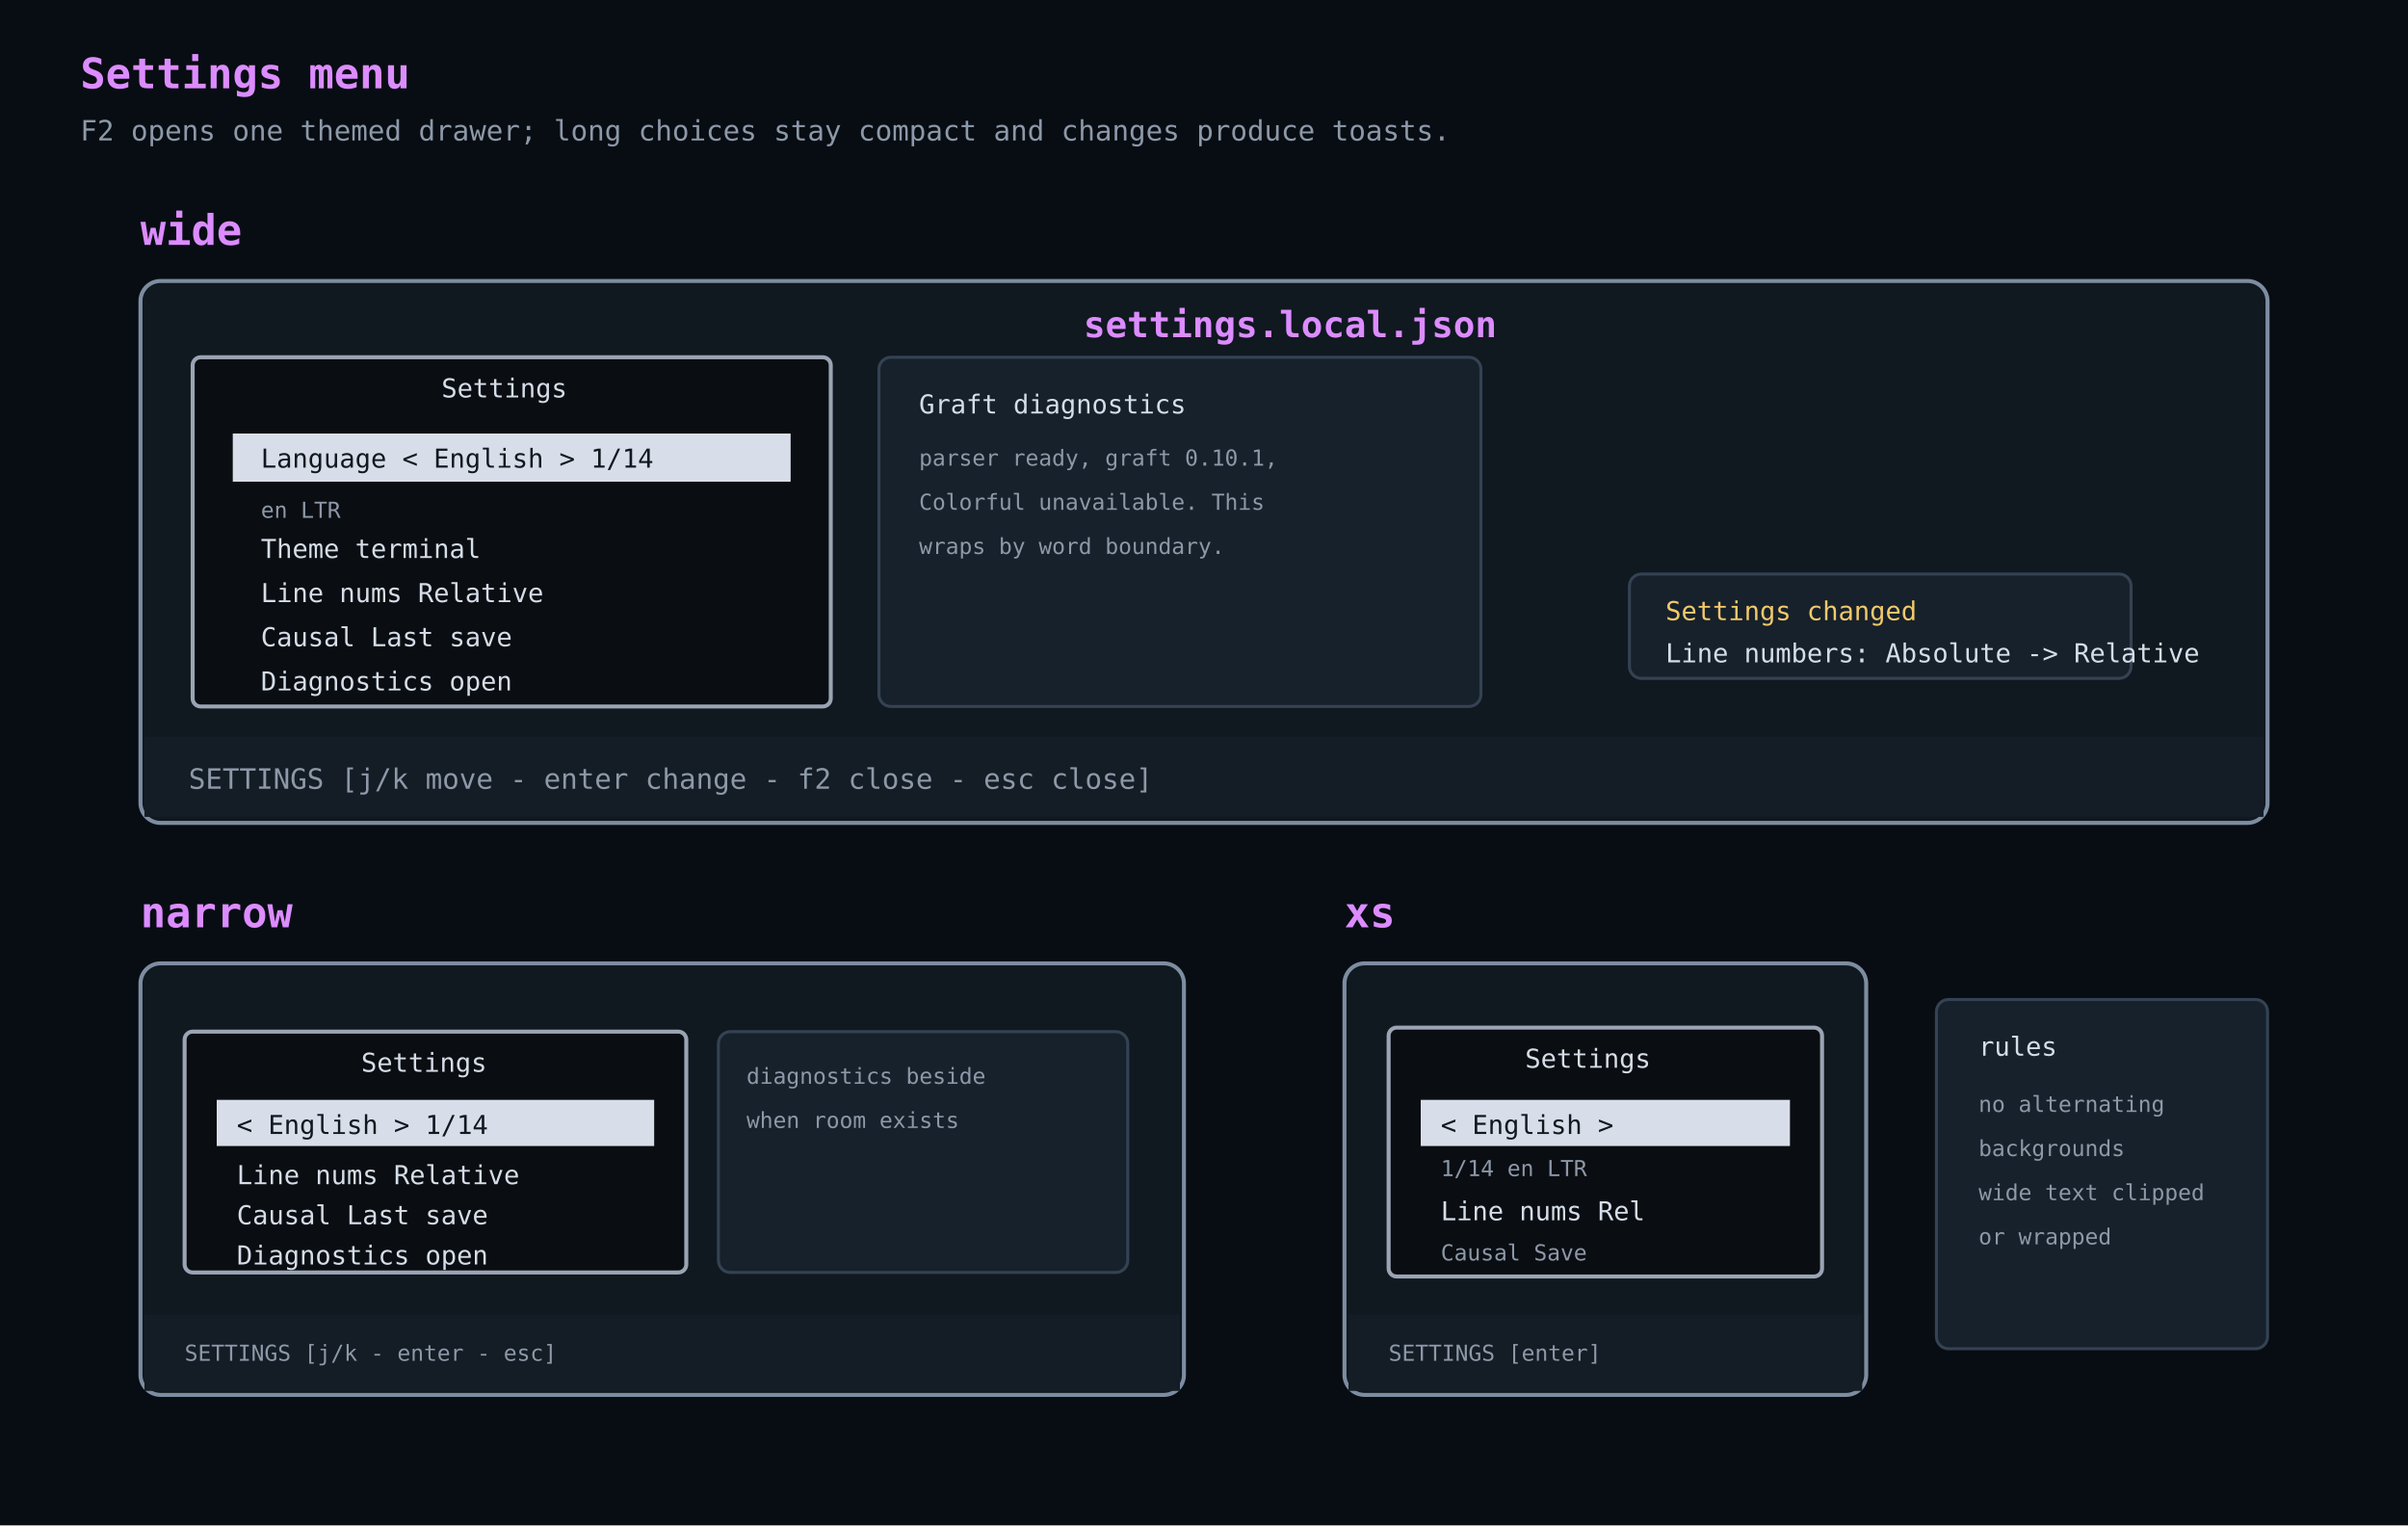
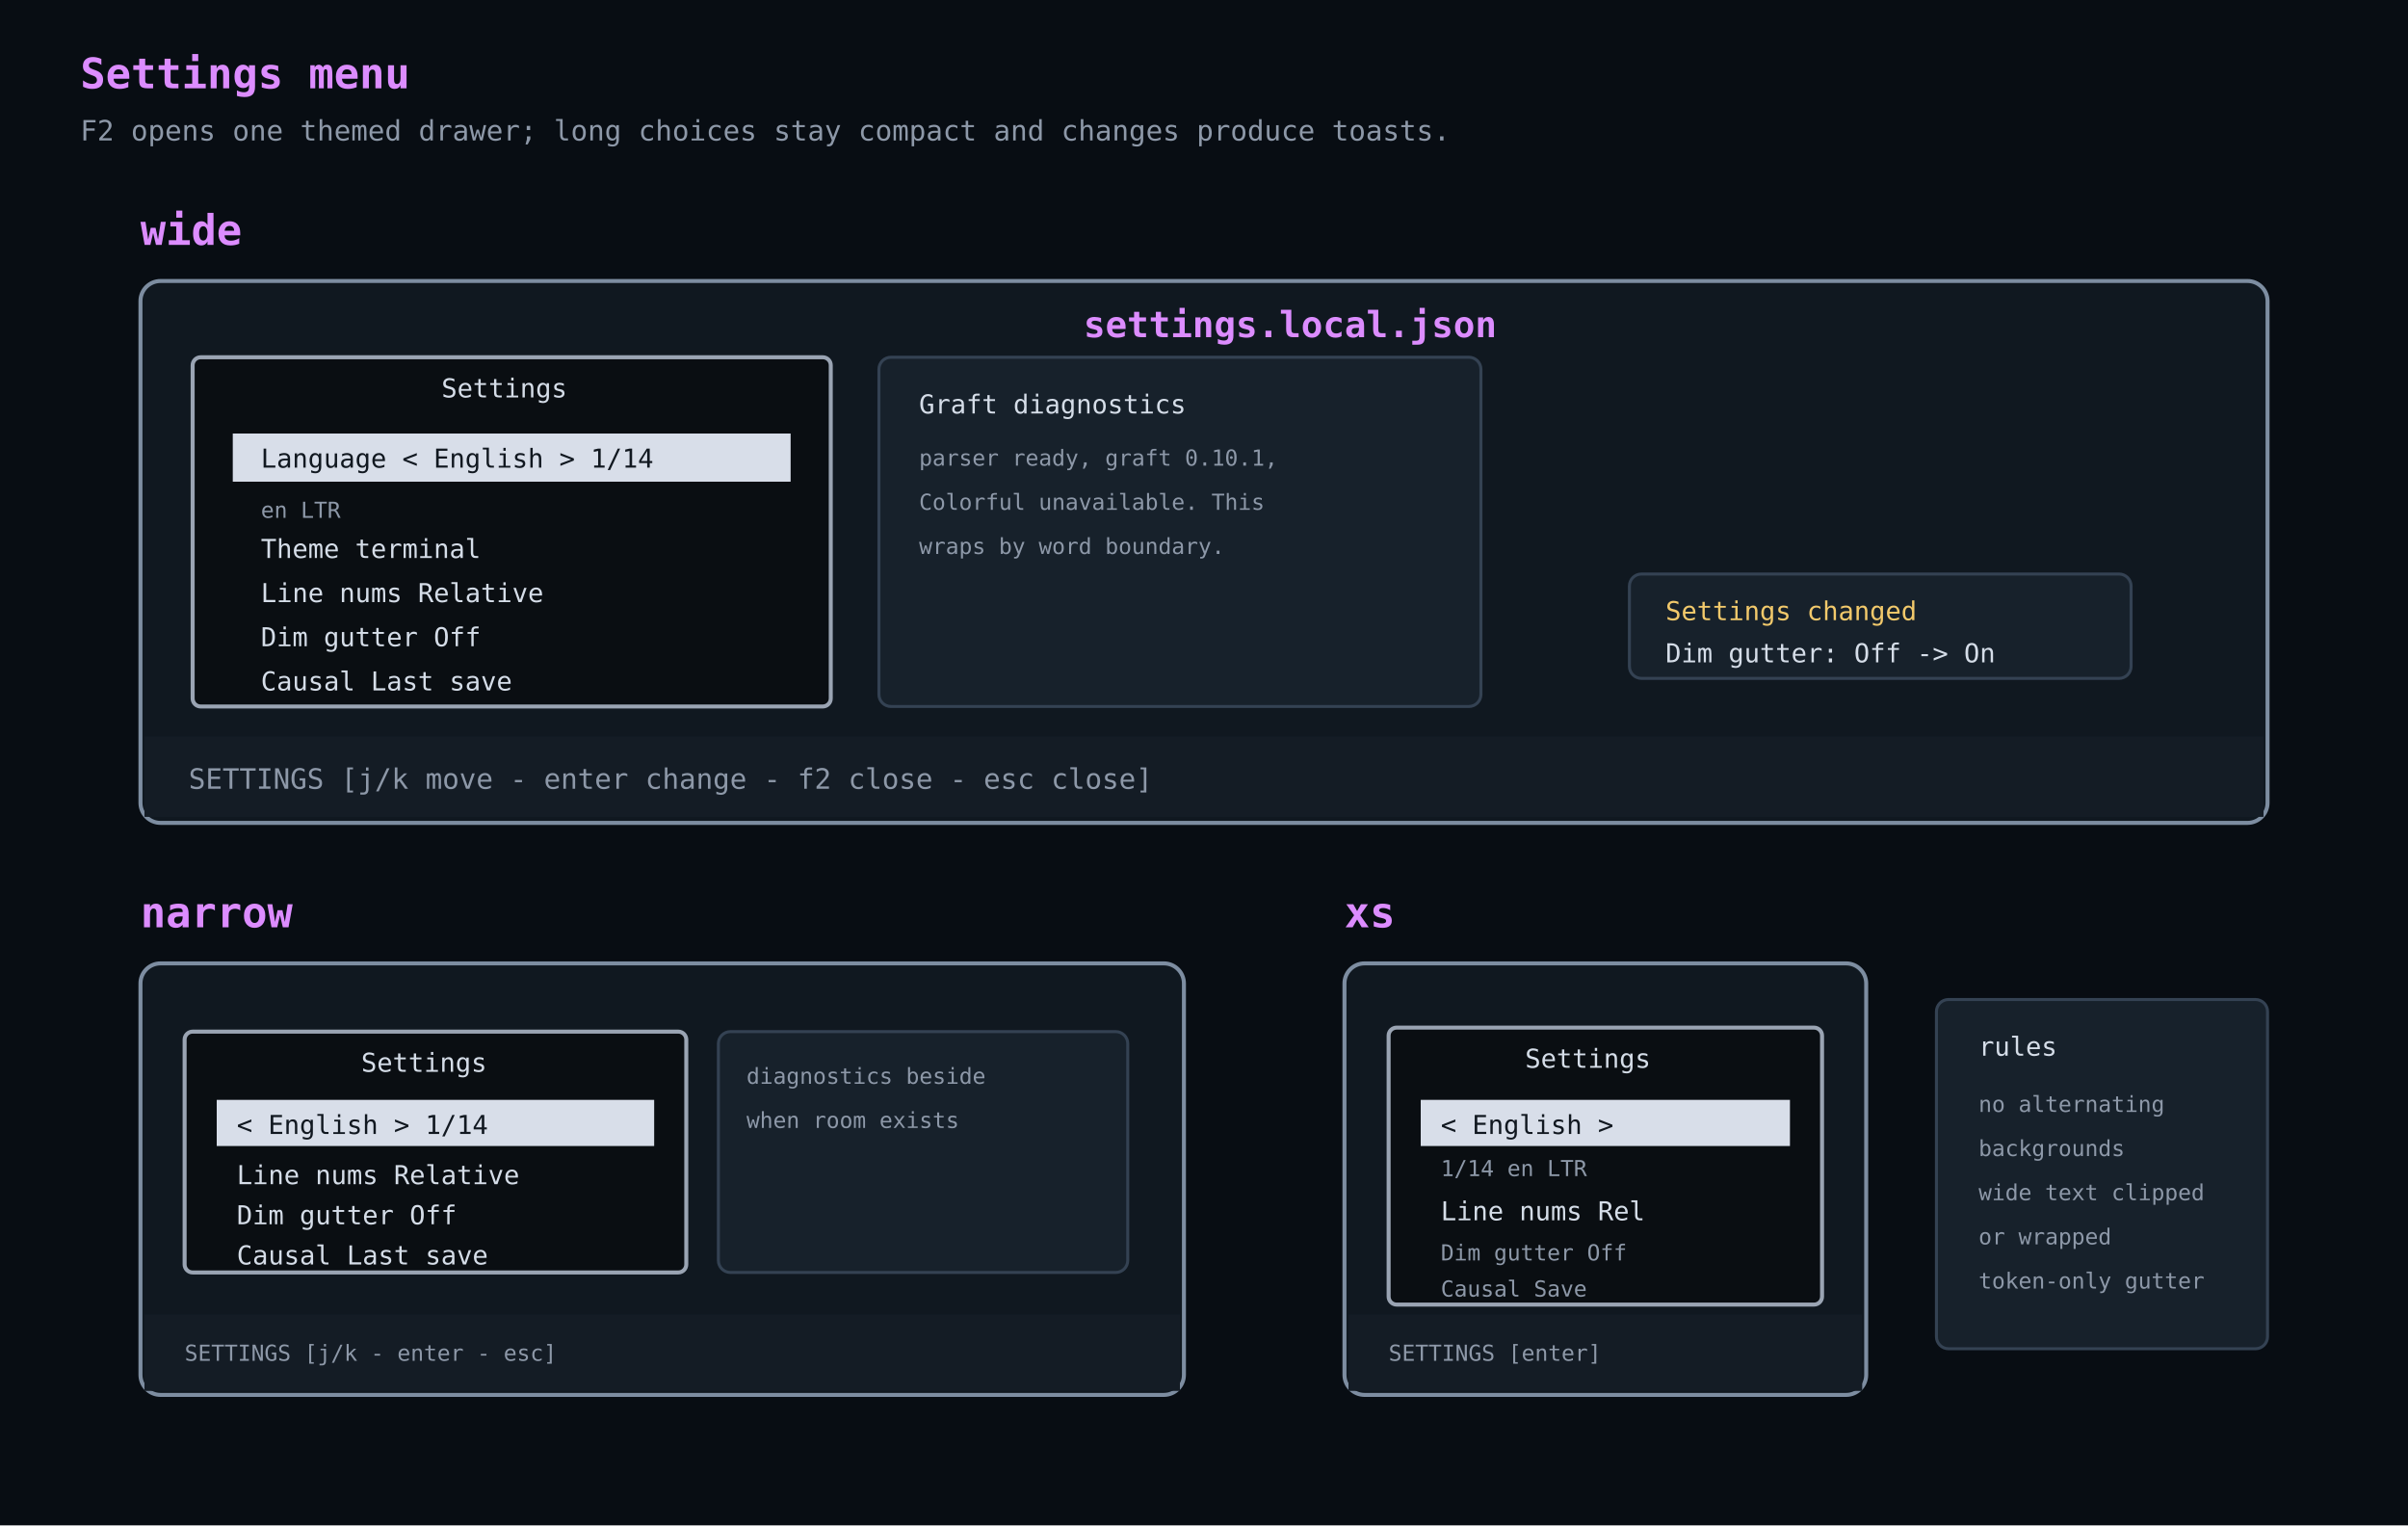
<svg xmlns="http://www.w3.org/2000/svg" viewBox="0 0 1200 760" role="img" aria-labelledby="title desc">
  <style>
    :root{--bg:#080d13;--surface:#101820;--panel:#17212b;--line:#7d8da1;--text:#d5dde8;--muted:#8d98a8;--accent:#dc8cff;--cyan:#56d6d6;--green:#68e09b;--yellow:#f2c96b;--red:#ee7f7a}
    .canvas{fill:#080d13;fill:var(--bg,#080d13)}.term{fill:#101820;fill:var(--surface,#101820);stroke:#7d8da1;stroke:var(--line,#7d8da1);stroke-width:2;rx:10}.drawer{fill:#0a0e12;stroke:#9aa4b3;stroke-width:2;rx:4}.panel{fill:#17212b;fill:var(--panel,#17212b);stroke:#344253;stroke-width:1.5;rx:6}.select{fill:#d8dee9}.footer{fill:#141c25}.label{fill:#dc8cff;fill:var(--accent,#dc8cff);font:700 21px ui-monospace,SFMono-Regular,Menlo,Consolas,monospace}.small{fill:#8d98a8;fill:var(--muted,#8d98a8);font:14px ui-monospace,SFMono-Regular,Menlo,Consolas,monospace}.tiny{fill:#8d98a8;fill:var(--muted,#8d98a8);font:11px ui-monospace,SFMono-Regular,Menlo,Consolas,monospace}.code{fill:#d5dde8;fill:var(--text,#d5dde8);font:13px ui-monospace,SFMono-Regular,Menlo,Consolas,monospace}.accent{fill:#dc8cff;fill:var(--accent,#dc8cff)}.green{fill:#68e09b;fill:var(--green,#68e09b)}.yellow{fill:#f2c96b;fill:var(--yellow,#f2c96b)}.dark{fill:#111820;font:13px ui-monospace,SFMono-Regular,Menlo,Consolas,monospace}
  </style>
  <rect class="canvas" width="1200" height="760" />
  <text class="label" x="40" y="44">Settings menu</text>
  <text class="small" x="40" y="70">F2 opens one themed drawer; long choices stay compact and changes produce toasts.</text>
  <text class="label" x="70" y="122">wide</text>
  <rect class="term" x="70" y="140" width="1060" height="270" />
  <rect class="footer" x="72" y="367" width="1056" height="40" />
  <text class="accent" x="540" y="168" font-family="ui-monospace,SFMono-Regular,Menlo,Consolas,monospace" font-size="18" font-weight="700">settings.local.json</text>
  <rect class="drawer" x="96" y="178" width="318" height="174" />
  <text class="code" x="220" y="198">Settings</text>
  <rect class="select" x="116" y="216" width="278" height="24" />
  <text class="dark" x="130" y="233">Language   &lt; English &gt; 1/14</text>
  <text class="tiny" x="130" y="258">en LTR</text>
  <text class="code" x="130" y="278">Theme      terminal</text>
  <text class="code" x="130" y="300">Line nums  Relative</text>
-   <text class="code" x="130" y="322">Causal     Last save</text>
-   <text class="code" x="130" y="344">Diagnostics open</text>
+   <text class="code" x="130" y="322">Dim gutter  Off</text>
+   <text class="code" x="130" y="344">Causal     Last save</text>
  <rect class="panel" x="438" y="178" width="300" height="174" />
  <text class="code" x="458" y="206">Graft diagnostics</text>
  <text class="tiny" x="458" y="232">parser ready, graft 0.10.1,</text>
  <text class="tiny" x="458" y="254">Colorful unavailable. This</text>
  <text class="tiny" x="458" y="276">wraps by word boundary.</text>
  <rect class="panel" x="812" y="286" width="250" height="52" />
  <text class="yellow" x="830" y="309" font-family="ui-monospace,SFMono-Regular,Menlo,Consolas,monospace" font-size="13">Settings changed</text>
-   <text class="code" x="830" y="330">Line numbers: Absolute -&gt; Relative</text>
+   <text class="code" x="830" y="330">Dim gutter: Off -&gt; On</text>
  <text class="small" x="94" y="393">SETTINGS [j/k move - enter change - f2 close - esc close]</text>
  <text class="label" x="70" y="462">narrow</text>
  <rect class="term" x="70" y="480" width="520" height="215" />
  <rect class="footer" x="72" y="655" width="516" height="38" />
  <rect class="drawer" x="92" y="514" width="250" height="120" />
  <text class="code" x="180" y="534">Settings</text>
  <rect class="select" x="108" y="548" width="218" height="23" />
  <text class="dark" x="118" y="565">&lt; English &gt; 1/14</text>
  <text class="code" x="118" y="590">Line nums Relative</text>
-   <text class="code" x="118" y="610">Causal Last save</text>
-   <text class="code" x="118" y="630">Diagnostics open</text>
+   <text class="code" x="118" y="610">Dim gutter Off</text>
+   <text class="code" x="118" y="630">Causal Last save</text>
  <rect class="panel" x="358" y="514" width="204" height="120" />
  <text class="tiny" x="372" y="540">diagnostics beside</text>
  <text class="tiny" x="372" y="562">when room exists</text>
  <text class="tiny" x="92" y="678">SETTINGS [j/k - enter - esc]</text>
  <text class="label" x="670" y="462">xs</text>
  <rect class="term" x="670" y="480" width="260" height="215" />
  <rect class="footer" x="672" y="655" width="256" height="38" />
-   <rect class="drawer" x="692" y="512" width="216" height="124" />
+   <rect class="drawer" x="692" y="512" width="216" height="138" />
  <text class="code" x="760" y="532">Settings</text>
  <rect class="select" x="708" y="548" width="184" height="23" />
  <text class="dark" x="718" y="565">&lt; English &gt;</text>
  <text class="tiny" x="718" y="586">1/14 en LTR</text>
  <text class="code" x="718" y="608">Line nums Rel</text>
-   <text class="tiny" x="718" y="628">Causal Save</text>
+   <text class="tiny" x="718" y="628">Dim gutter Off</text>
+   <text class="tiny" x="718" y="646">Causal Save</text>
  <text class="tiny" x="692" y="678">SETTINGS [enter]</text>
  <rect class="panel" x="965" y="498" width="165" height="174" />
  <text class="code" x="986" y="526">rules</text>
  <text class="tiny" x="986" y="554">no alternating</text>
  <text class="tiny" x="986" y="576">backgrounds</text>
  <text class="tiny" x="986" y="598">wide text clipped</text>
  <text class="tiny" x="986" y="620">or wrapped</text>
+   <text class="tiny" x="986" y="642">token-only gutter</text>
</svg>
